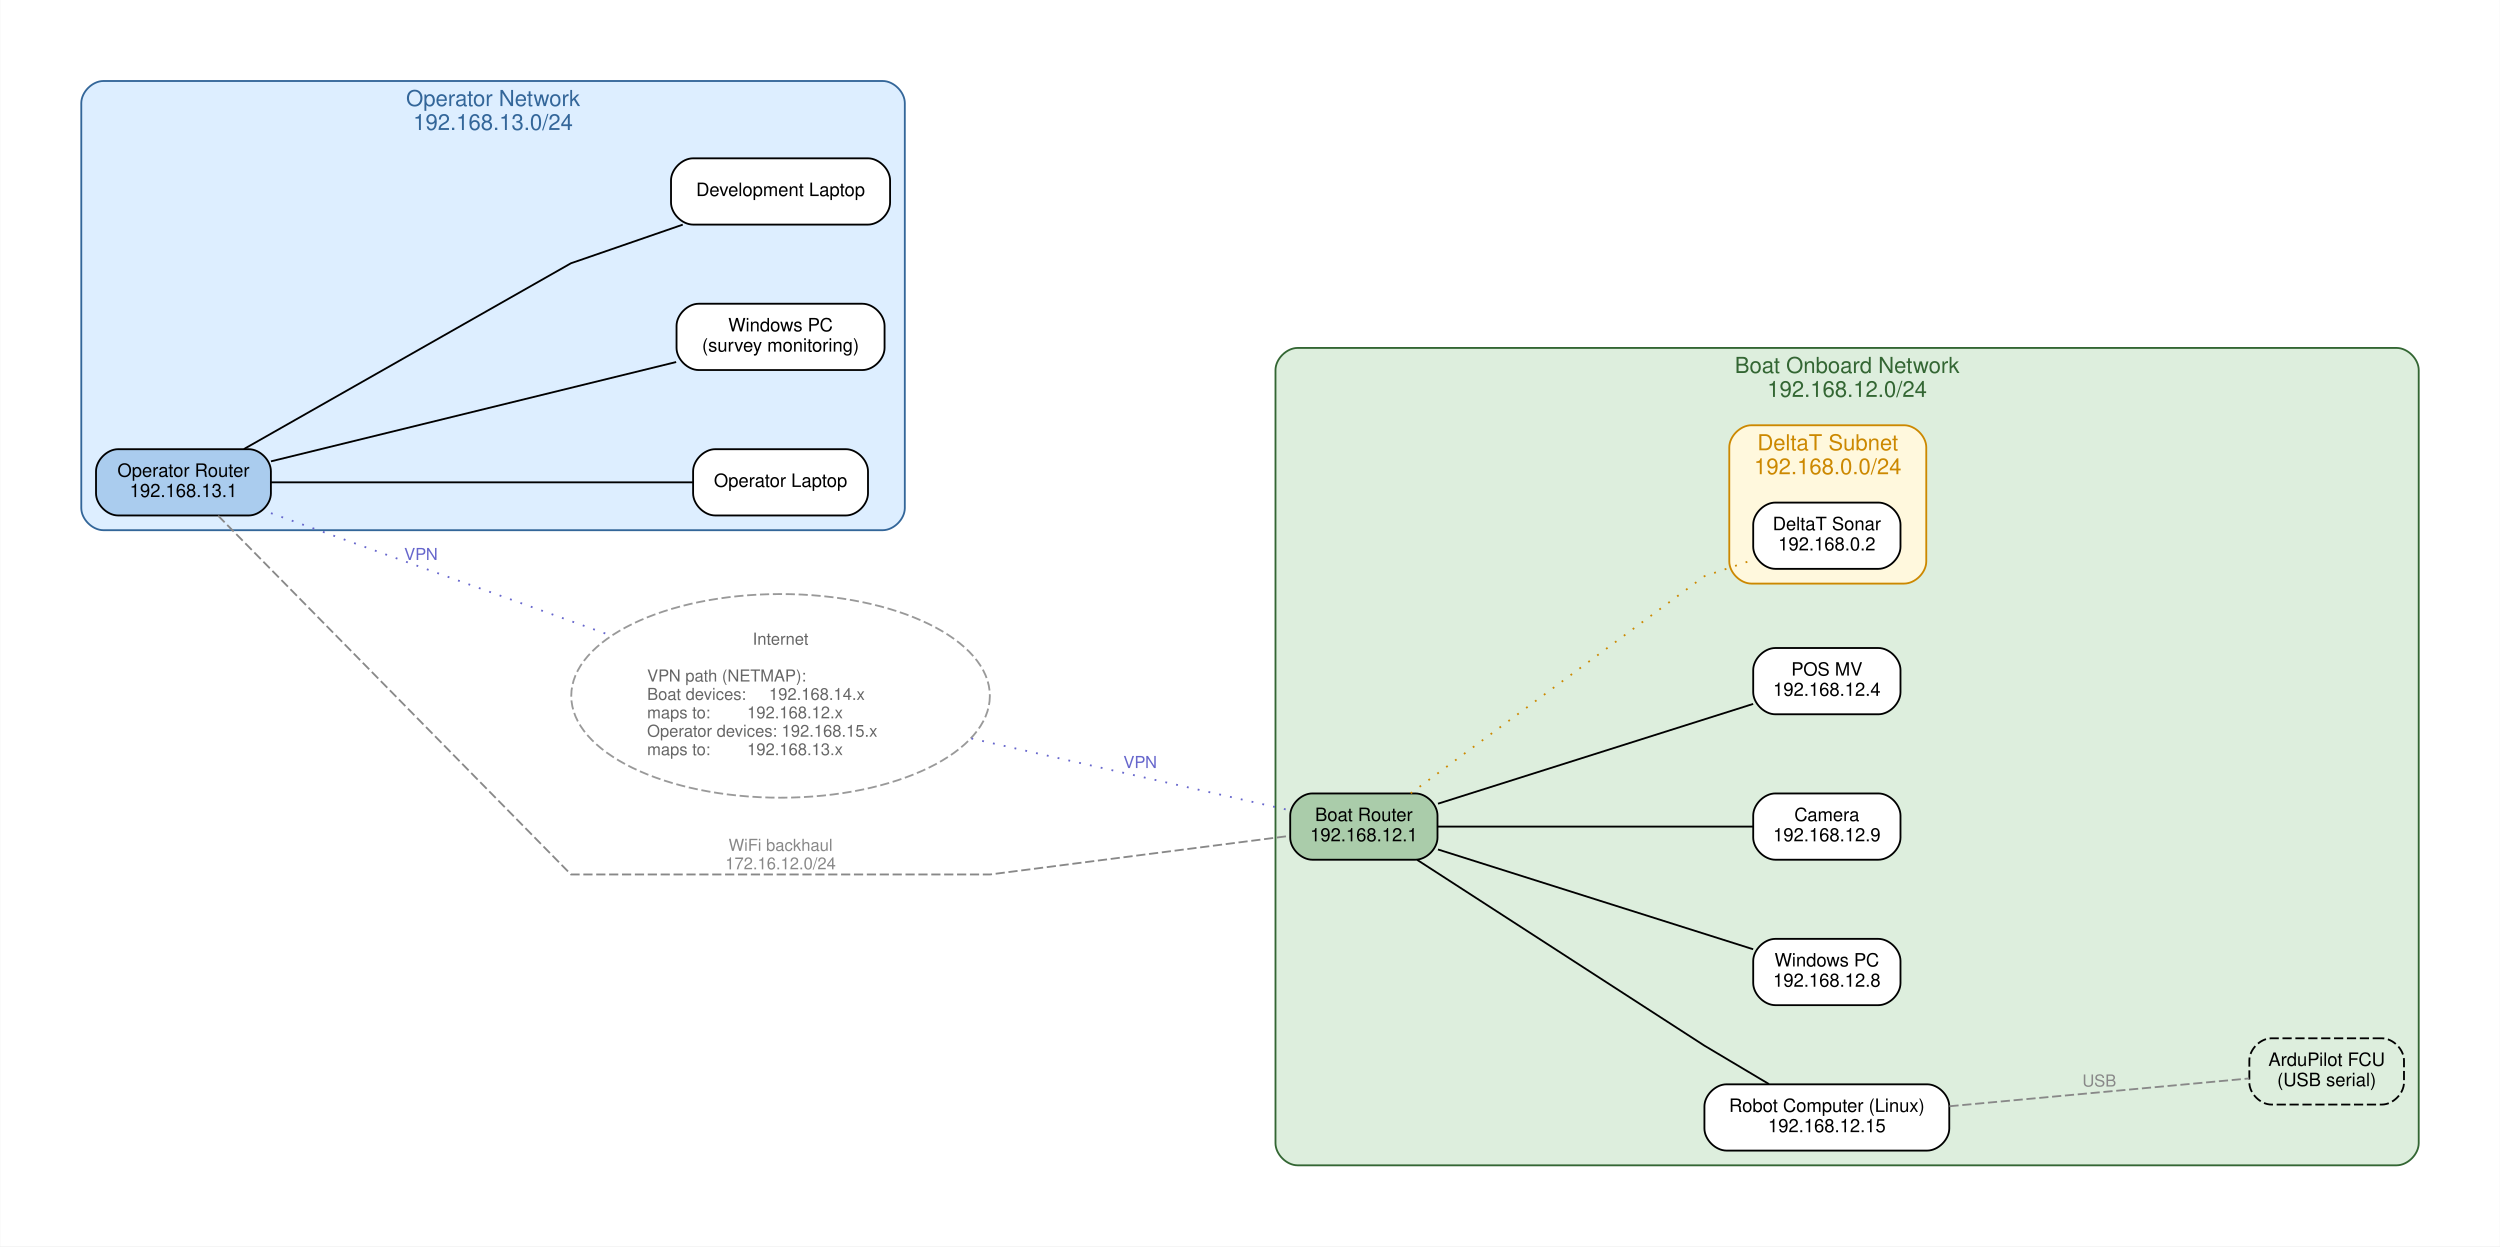
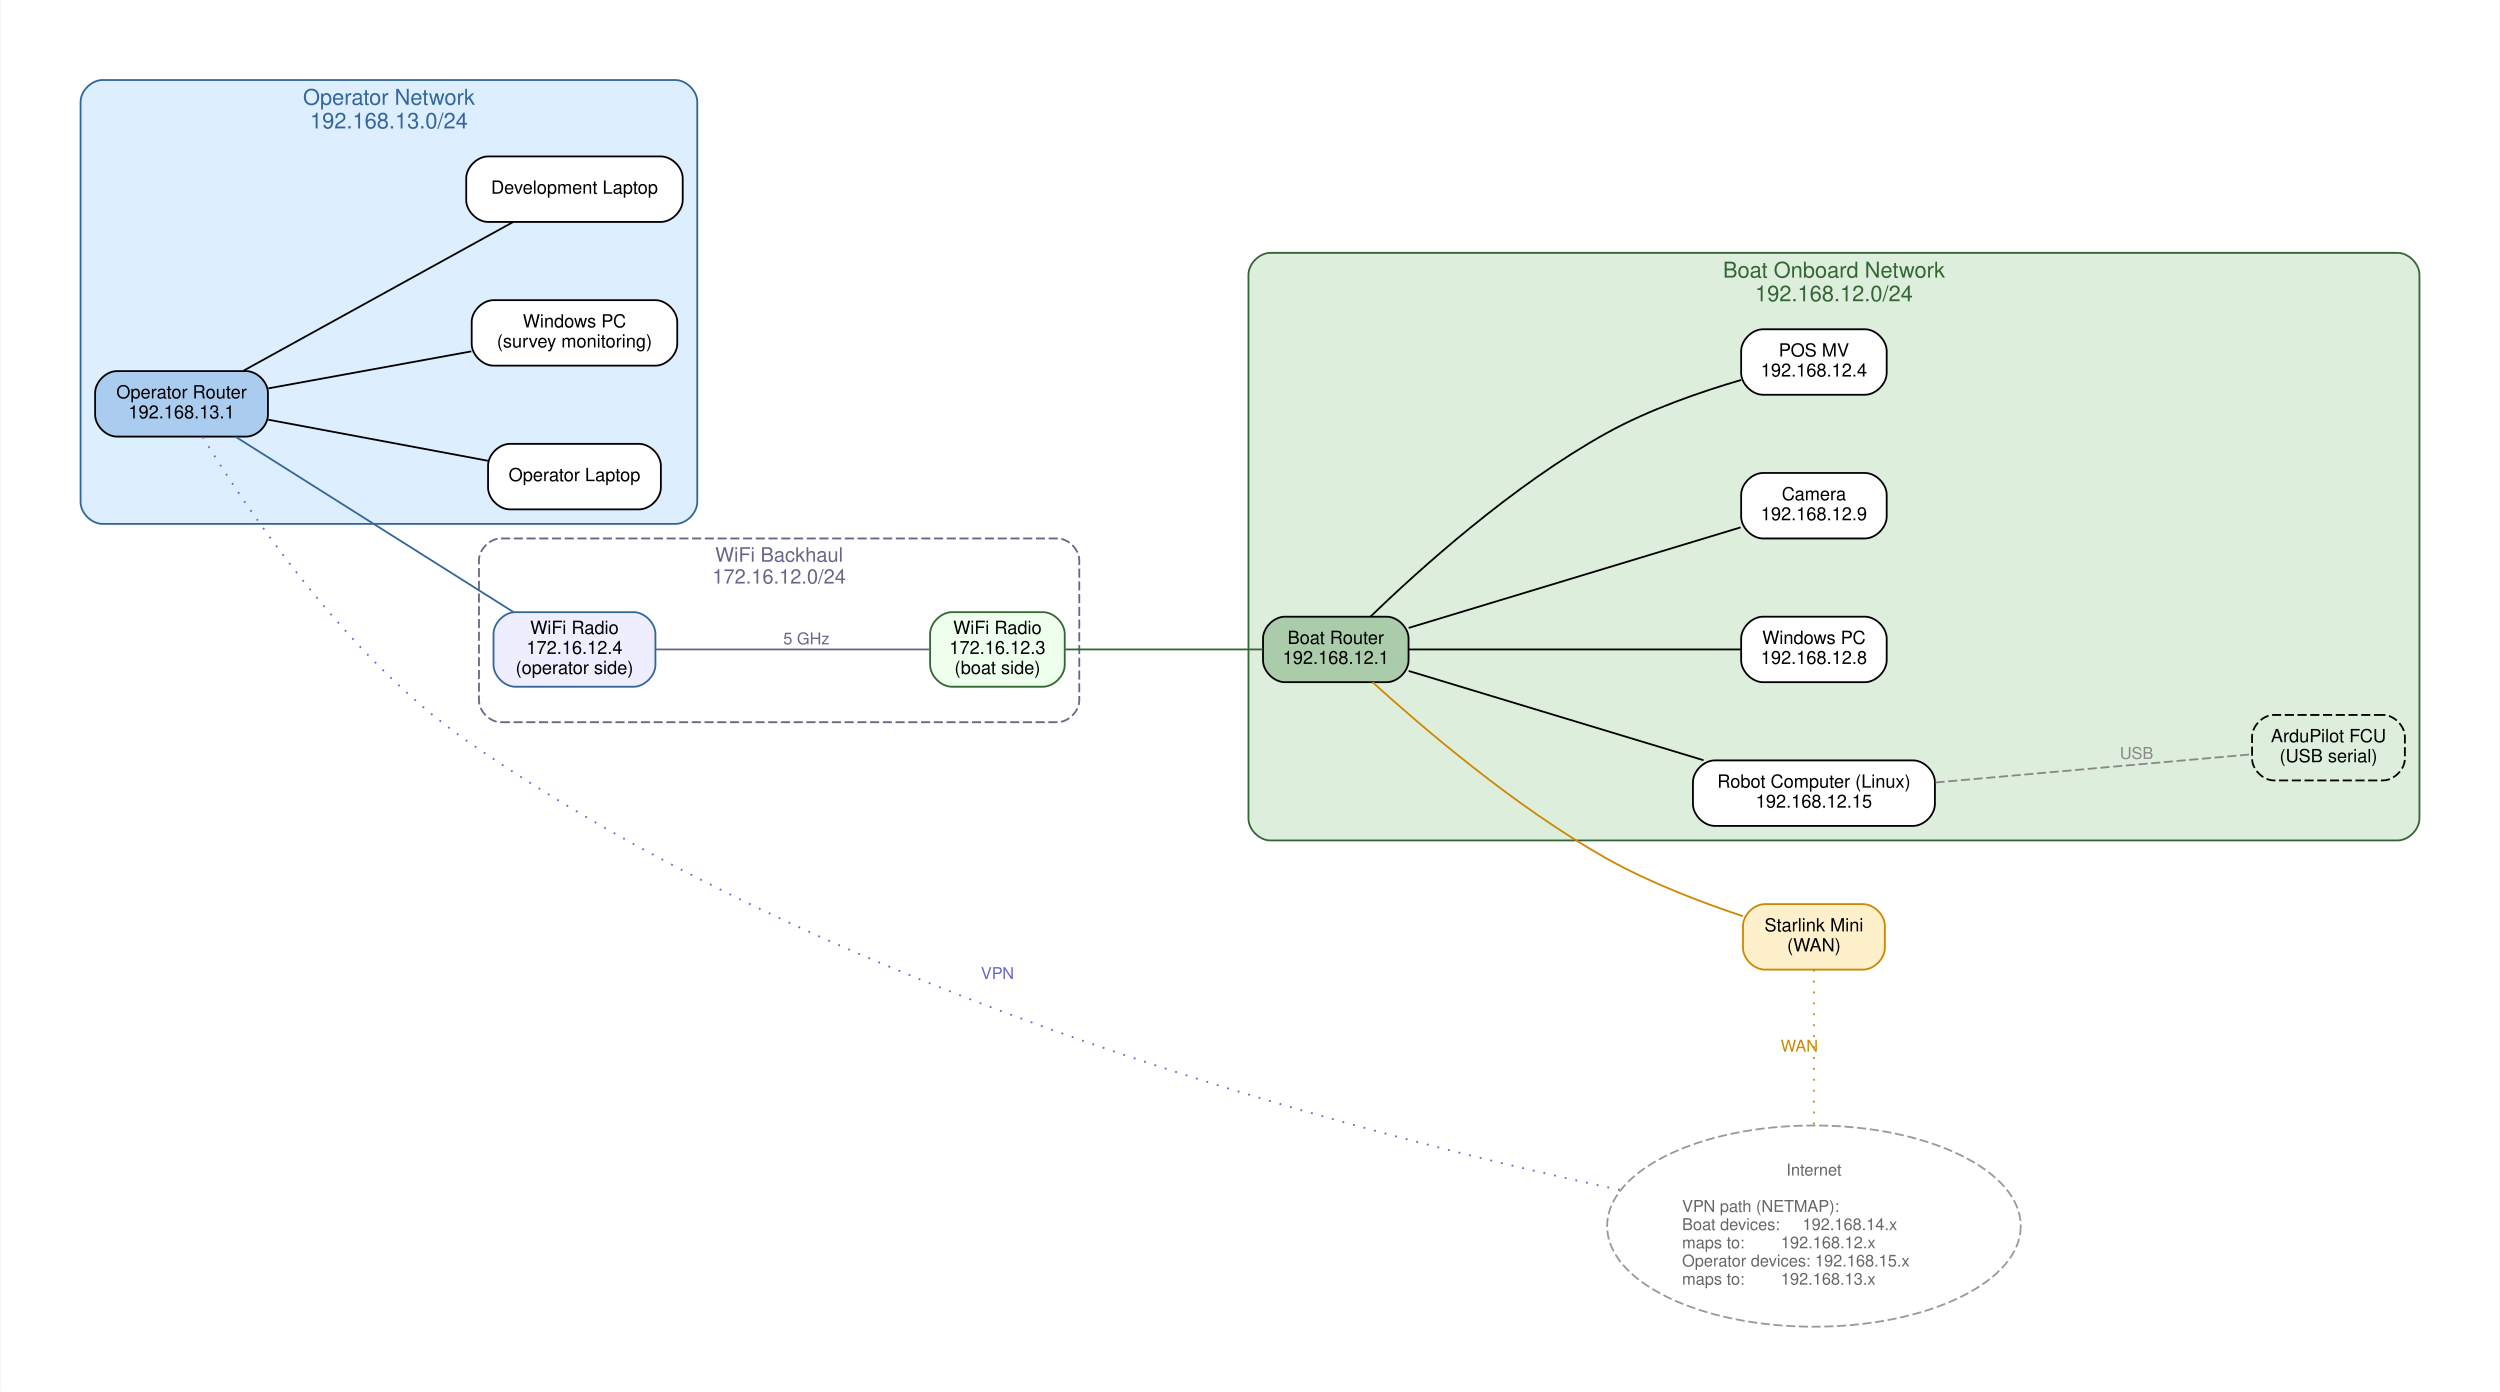
- <svg xmlns="http://www.w3.org/2000/svg" width="1358pt" height="677pt" viewBox="0.00 0.00 1357.69 677.00">
-   <g id="graph0" class="graph" transform="scale(1 1) rotate(0) translate(36 641)">
-     <polygon fill="white" stroke="transparent" points="-36,36 -36,-641 1321.69,-641 1321.69,36 -36,36" />
+ <svg xmlns="http://www.w3.org/2000/svg" width="1374pt" height="765pt" viewBox="0.00 0.00 1373.69 765.15">
+   <g id="graph0" class="graph" transform="scale(1 1) rotate(0) translate(36 729.15)">
+     <polygon fill="white" stroke="transparent" points="-36,36 -36,-729.15 1337.69,-729.15 1337.69,36 -36,36" />
    <g id="clust1" class="cluster">
-       <path fill="#ddeeff" stroke="#336699" d="M20,-353C20,-353 443.34,-353 443.34,-353 449.34,-353 455.34,-359 455.34,-365 455.34,-365 455.34,-585 455.34,-585 455.34,-591 449.34,-597 443.34,-597 443.34,-597 20,-597 20,-597 14,-597 8,-591 8,-585 8,-585 8,-365 8,-365 8,-359 14,-353 20,-353" />
-       <text text-anchor="middle" x="231.67" y="-583.4" font-family="Helvetica,sans-Serif" font-size="12.00" fill="#336699">Operator Network</text>
-       <text text-anchor="middle" x="231.67" y="-570.4" font-family="Helvetica,sans-Serif" font-size="12.00" fill="#336699">192.168.13.0/24</text>
+       <path fill="#ddeeff" stroke="#336699" d="M20,-441.15C20,-441.15 335,-441.15 335,-441.15 341,-441.15 347,-447.15 347,-453.15 347,-453.15 347,-673.15 347,-673.15 347,-679.15 341,-685.15 335,-685.15 335,-685.15 20,-685.15 20,-685.15 14,-685.15 8,-679.15 8,-673.15 8,-673.15 8,-453.15 8,-453.15 8,-447.15 14,-441.15 20,-441.15" />
+       <text text-anchor="middle" x="177.5" y="-671.55" font-family="Helvetica,sans-Serif" font-size="12.00" fill="#336699">Operator Network</text>
+       <text text-anchor="middle" x="177.5" y="-658.55" font-family="Helvetica,sans-Serif" font-size="12.00" fill="#336699">192.168.13.0/24</text>
    </g>
    <g id="clust2" class="cluster">
-       <path fill="#ddeedd" stroke="#336633" d="M668.69,-8C668.69,-8 1265.69,-8 1265.69,-8 1271.69,-8 1277.69,-14 1277.69,-20 1277.69,-20 1277.69,-440 1277.69,-440 1277.69,-446 1271.69,-452 1265.69,-452 1265.69,-452 668.69,-452 668.69,-452 662.69,-452 656.69,-446 656.69,-440 656.69,-440 656.69,-20 656.69,-20 656.69,-14 662.69,-8 668.69,-8" />
-       <text text-anchor="middle" x="967.19" y="-438.4" font-family="Helvetica,sans-Serif" font-size="12.00" fill="#336633">Boat Onboard Network</text>
-       <text text-anchor="middle" x="967.19" y="-425.4" font-family="Helvetica,sans-Serif" font-size="12.00" fill="#336633">192.168.12.0/24</text>
+       <path fill="none" stroke="#666688" stroke-dasharray="5,2" d="M239,-332.15C239,-332.15 545,-332.15 545,-332.15 551,-332.15 557,-338.15 557,-344.15 557,-344.15 557,-421.15 557,-421.15 557,-427.15 551,-433.15 545,-433.15 545,-433.15 239,-433.15 239,-433.15 233,-433.15 227,-427.15 227,-421.15 227,-421.15 227,-344.15 227,-344.15 227,-338.15 233,-332.15 239,-332.15" />
+       <text text-anchor="middle" x="392" y="-420.35" font-family="Helvetica,sans-Serif" font-size="11.00" fill="#666688">WiFi Backhaul</text>
+       <text text-anchor="middle" x="392" y="-408.35" font-family="Helvetica,sans-Serif" font-size="11.00" fill="#666688">172.16.12.0/24</text>
    </g>
    <g id="clust3" class="cluster">
-       <path fill="#fff8dd" stroke="#cc8800" d="M915.19,-324C915.19,-324 998.19,-324 998.19,-324 1004.19,-324 1010.19,-330 1010.19,-336 1010.19,-336 1010.19,-398 1010.19,-398 1010.19,-404 1004.19,-410 998.19,-410 998.19,-410 915.19,-410 915.19,-410 909.19,-410 903.19,-404 903.19,-398 903.19,-398 903.19,-336 903.19,-336 903.19,-330 909.19,-324 915.19,-324" />
-       <text text-anchor="middle" x="956.69" y="-396.4" font-family="Helvetica,sans-Serif" font-size="12.00" fill="#cc8800">DeltaT Subnet</text>
-       <text text-anchor="middle" x="956.69" y="-383.4" font-family="Helvetica,sans-Serif" font-size="12.00" fill="#cc8800">192.168.0.0/24</text>
+       <path fill="#ddeedd" stroke="#336633" d="M662,-267.15C662,-267.15 1281.69,-267.15 1281.69,-267.15 1287.69,-267.15 1293.69,-273.15 1293.69,-279.15 1293.69,-279.15 1293.69,-578.15 1293.69,-578.15 1293.69,-584.15 1287.69,-590.15 1281.69,-590.15 1281.69,-590.15 662,-590.15 662,-590.15 656,-590.15 650,-584.15 650,-578.15 650,-578.15 650,-279.15 650,-279.15 650,-273.15 656,-267.15 662,-267.15" />
+       <text text-anchor="middle" x="971.84" y="-576.55" font-family="Helvetica,sans-Serif" font-size="12.00" fill="#336633">Boat Onboard Network</text>
+       <text text-anchor="middle" x="971.84" y="-563.55" font-family="Helvetica,sans-Serif" font-size="12.00" fill="#336633">192.168.12.0/24</text>
    </g>
    <g id="node1" class="node">
-       <path fill="#aaccee" stroke="black" d="M99,-397C99,-397 28,-397 28,-397 22,-397 16,-391 16,-385 16,-385 16,-373 16,-373 16,-367 22,-361 28,-361 28,-361 99,-361 99,-361 105,-361 111,-367 111,-373 111,-373 111,-385 111,-385 111,-391 105,-397 99,-397" />
-       <text text-anchor="middle" x="63.5" y="-382" font-family="Helvetica,sans-Serif" font-size="10.00">Operator Router</text>
-       <text text-anchor="middle" x="63.5" y="-371" font-family="Helvetica,sans-Serif" font-size="10.00">192.168.13.1</text>
+       <path fill="#aaccee" stroke="black" d="M99,-525.15C99,-525.15 28,-525.15 28,-525.15 22,-525.15 16,-519.15 16,-513.15 16,-513.15 16,-501.15 16,-501.15 16,-495.15 22,-489.15 28,-489.15 28,-489.15 99,-489.15 99,-489.15 105,-489.15 111,-495.15 111,-501.15 111,-501.15 111,-513.15 111,-513.15 111,-519.15 105,-525.15 99,-525.15" />
+       <text text-anchor="middle" x="63.5" y="-510.15" font-family="Helvetica,sans-Serif" font-size="10.00">Operator Router</text>
+       <text text-anchor="middle" x="63.5" y="-499.15" font-family="Helvetica,sans-Serif" font-size="10.00">192.168.13.1</text>
    </g>
    <g id="node2" class="node">
-       <path fill="white" stroke="black" d="M423.34,-397C423.34,-397 352.34,-397 352.34,-397 346.34,-397 340.34,-391 340.34,-385 340.34,-385 340.34,-373 340.34,-373 340.34,-367 346.34,-361 352.34,-361 352.34,-361 423.34,-361 423.34,-361 429.34,-361 435.34,-367 435.34,-373 435.34,-373 435.34,-385 435.34,-385 435.34,-391 429.34,-397 423.34,-397" />
-       <text text-anchor="middle" x="387.84" y="-376.5" font-family="Helvetica,sans-Serif" font-size="10.00">Operator Laptop</text>
+       <path fill="white" stroke="black" d="M315,-485.15C315,-485.15 244,-485.15 244,-485.15 238,-485.15 232,-479.15 232,-473.15 232,-473.15 232,-461.15 232,-461.15 232,-455.15 238,-449.15 244,-449.15 244,-449.15 315,-449.15 315,-449.15 321,-449.15 327,-455.15 327,-461.15 327,-461.15 327,-473.15 327,-473.15 327,-479.15 321,-485.15 315,-485.15" />
+       <text text-anchor="middle" x="279.5" y="-464.65" font-family="Helvetica,sans-Serif" font-size="10.00">Operator Laptop</text>
    </g>
    <g id="edge1" class="edge">
-       <path fill="none" stroke="black" d="M111.03,-379C172.22,-379 279.14,-379 340.33,-379" />
+       <path fill="none" stroke="black" d="M111.2,-498.43C146.99,-491.74 196.14,-482.55 231.9,-475.86" />
    </g>
    <g id="node3" class="node">
-       <path fill="white" stroke="black" d="M432.34,-476C432.34,-476 343.34,-476 343.34,-476 337.34,-476 331.34,-470 331.34,-464 331.34,-464 331.34,-452 331.34,-452 331.34,-446 337.34,-440 343.34,-440 343.34,-440 432.34,-440 432.34,-440 438.34,-440 444.34,-446 444.34,-452 444.34,-452 444.34,-464 444.34,-464 444.34,-470 438.34,-476 432.34,-476" />
-       <text text-anchor="middle" x="387.84" y="-461" font-family="Helvetica,sans-Serif" font-size="10.00">Windows PC</text>
-       <text text-anchor="middle" x="387.84" y="-450" font-family="Helvetica,sans-Serif" font-size="10.00">(survey monitoring)</text>
+       <path fill="white" stroke="black" d="M324,-564.15C324,-564.15 235,-564.15 235,-564.15 229,-564.15 223,-558.15 223,-552.15 223,-552.15 223,-540.15 223,-540.15 223,-534.15 229,-528.15 235,-528.15 235,-528.15 324,-528.15 324,-528.15 330,-528.15 336,-534.15 336,-540.15 336,-540.15 336,-552.15 336,-552.15 336,-558.15 330,-564.15 324,-564.15" />
+       <text text-anchor="middle" x="279.5" y="-549.15" font-family="Helvetica,sans-Serif" font-size="10.00">Windows PC</text>
+       <text text-anchor="middle" x="279.5" y="-538.15" font-family="Helvetica,sans-Serif" font-size="10.00">(survey monitoring)</text>
    </g>
    <g id="edge2" class="edge">
-       <path fill="none" stroke="black" d="M111.03,-390.4C169.26,-404.67 268.89,-429.09 331.13,-444.35" />
+       <path fill="none" stroke="black" d="M111.2,-515.66C144.04,-521.65 188.12,-529.68 222.79,-536" />
    </g>
    <g id="node4" class="node">
-       <path fill="white" stroke="black" d="M435.34,-555C435.34,-555 340.34,-555 340.34,-555 334.34,-555 328.34,-549 328.34,-543 328.34,-543 328.34,-531 328.34,-531 328.34,-525 334.34,-519 340.34,-519 340.34,-519 435.34,-519 435.34,-519 441.34,-519 447.34,-525 447.34,-531 447.34,-531 447.34,-543 447.34,-543 447.34,-549 441.34,-555 435.34,-555" />
-       <text text-anchor="middle" x="387.84" y="-534.5" font-family="Helvetica,sans-Serif" font-size="10.00">Development Laptop</text>
+       <path fill="white" stroke="black" d="M327,-643.15C327,-643.15 232,-643.15 232,-643.15 226,-643.15 220,-637.15 220,-631.15 220,-631.15 220,-619.15 220,-619.15 220,-613.15 226,-607.15 232,-607.15 232,-607.15 327,-607.15 327,-607.15 333,-607.15 339,-613.15 339,-619.15 339,-619.15 339,-631.15 339,-631.15 339,-637.15 333,-643.15 327,-643.15" />
+       <text text-anchor="middle" x="279.5" y="-622.65" font-family="Helvetica,sans-Serif" font-size="10.00">Development Laptop</text>
    </g>
    <g id="edge3" class="edge">
-       <path fill="none" stroke="black" d="M96.32,-397.07C154.93,-430.36 274,-498 274,-498 274,-498 305.15,-508.77 334.72,-518.98" />
+       <path fill="none" stroke="black" d="M97.47,-525.33C137.8,-547.57 205.66,-584.99 245.85,-607.15" />
    </g>
    <g id="node5" class="node">
-       <ellipse fill="none" stroke="#999999" stroke-dasharray="5,2" cx="387.84" cy="-263" rx="113.69" ry="55.31" />
-       <text text-anchor="middle" x="387.84" y="-290.8" font-family="Helvetica,sans-Serif" font-size="9.00" fill="#666666">Internet</text>
-       <text text-anchor="start" x="315.34" y="-270.8" font-family="Helvetica,sans-Serif" font-size="9.00" fill="#666666">VPN path (NETMAP):</text>
-       <text text-anchor="start" x="315.34" y="-260.8" font-family="Helvetica,sans-Serif" font-size="9.00" fill="#666666">Boat devices:     192.168.14.x</text>
-       <text text-anchor="start" x="315.34" y="-250.8" font-family="Helvetica,sans-Serif" font-size="9.00" fill="#666666">  maps to:        192.168.12.x</text>
-       <text text-anchor="start" x="315.34" y="-240.8" font-family="Helvetica,sans-Serif" font-size="9.00" fill="#666666">Operator devices: 192.168.15.x</text>
-       <text text-anchor="start" x="315.34" y="-230.8" font-family="Helvetica,sans-Serif" font-size="9.00" fill="#666666">  maps to:        192.168.13.x</text>
+       <path fill="#eeeeff" stroke="#336699" d="M312,-392.65C312,-392.65 247,-392.65 247,-392.65 241,-392.65 235,-386.65 235,-380.65 235,-380.65 235,-363.65 235,-363.65 235,-357.65 241,-351.65 247,-351.65 247,-351.65 312,-351.65 312,-351.65 318,-351.65 324,-357.65 324,-363.65 324,-363.65 324,-380.65 324,-380.65 324,-386.65 318,-392.65 312,-392.65" />
+       <text text-anchor="middle" x="279.5" y="-380.65" font-family="Helvetica,sans-Serif" font-size="10.00">WiFi Radio</text>
+       <text text-anchor="middle" x="279.5" y="-369.65" font-family="Helvetica,sans-Serif" font-size="10.00">172.16.12.4</text>
+       <text text-anchor="middle" x="279.5" y="-358.65" font-family="Helvetica,sans-Serif" font-size="10.00">(operator side)</text>
+     </g>
+     <g id="edge10" class="edge">
+       <path fill="none" stroke="#336699" d="M93.36,-488.95C133.06,-463.9 204.33,-418.95 245.9,-392.72" />
+     </g>
+     <g id="node14" class="node">
+       <ellipse fill="none" stroke="#999999" stroke-dasharray="5,2" cx="960.84" cy="-55.15" rx="113.69" ry="55.31" />
+       <text text-anchor="middle" x="960.84" y="-82.95" font-family="Helvetica,sans-Serif" font-size="9.00" fill="#666666">Internet</text>
+       <text text-anchor="start" x="888.34" y="-62.95" font-family="Helvetica,sans-Serif" font-size="9.00" fill="#666666">VPN path (NETMAP):</text>
+       <text text-anchor="start" x="888.34" y="-52.95" font-family="Helvetica,sans-Serif" font-size="9.00" fill="#666666">Boat devices:     192.168.14.x</text>
+       <text text-anchor="start" x="888.34" y="-42.95" font-family="Helvetica,sans-Serif" font-size="9.00" fill="#666666">  maps to:        192.168.12.x</text>
+       <text text-anchor="start" x="888.34" y="-32.95" font-family="Helvetica,sans-Serif" font-size="9.00" fill="#666666">Operator devices: 192.168.15.x</text>
+       <text text-anchor="start" x="888.34" y="-22.95" font-family="Helvetica,sans-Serif" font-size="9.00" fill="#666666">  maps to:        192.168.13.x</text>
+     </g>
+     <g id="edge14" class="edge">
+       <path fill="none" stroke="#6666cc" stroke-dasharray="1,5" d="M75.18,-488.9C97.52,-452.23 152.72,-369.08 220,-322.15 420.76,-182.12 703.1,-107.28 854.35,-75" />
+       <text text-anchor="middle" x="512" y="-190.95" font-family="Helvetica,sans-Serif" font-size="9.00" fill="#6666cc">VPN</text>
+     </g>
+     <g id="node6" class="node">
+       <path fill="#eeffee" stroke="#336633" d="M537,-392.65C537,-392.65 487,-392.65 487,-392.65 481,-392.65 475,-386.65 475,-380.65 475,-380.65 475,-363.65 475,-363.65 475,-357.65 481,-351.65 487,-351.65 487,-351.65 537,-351.65 537,-351.65 543,-351.65 549,-357.65 549,-363.65 549,-363.65 549,-380.65 549,-380.65 549,-386.65 543,-392.65 537,-392.65" />
+       <text text-anchor="middle" x="512" y="-380.65" font-family="Helvetica,sans-Serif" font-size="10.00">WiFi Radio</text>
+       <text text-anchor="middle" x="512" y="-369.65" font-family="Helvetica,sans-Serif" font-size="10.00">172.16.12.3</text>
+       <text text-anchor="middle" x="512" y="-358.65" font-family="Helvetica,sans-Serif" font-size="10.00">(boat side)</text>
+     </g>
+     <g id="edge4" class="edge">
+       <path fill="none" stroke="#666688" d="M324.13,-372.15C367.72,-372.15 433.96,-372.15 474.75,-372.15" />
+       <text text-anchor="middle" x="407" y="-374.95" font-family="Helvetica,sans-Serif" font-size="9.00" fill="#666688">5 GHz</text>
+     </g>
+     <g id="node7" class="node">
+       <path fill="#aaccaa" stroke="black" d="M726,-390.15C726,-390.15 670,-390.15 670,-390.15 664,-390.15 658,-384.15 658,-378.15 658,-378.15 658,-366.15 658,-366.15 658,-360.15 664,-354.15 670,-354.15 670,-354.15 726,-354.15 726,-354.15 732,-354.15 738,-360.15 738,-366.15 738,-366.15 738,-378.15 738,-378.15 738,-384.15 732,-390.15 726,-390.15" />
+       <text text-anchor="middle" x="698" y="-375.15" font-family="Helvetica,sans-Serif" font-size="10.00">Boat Router</text>
+       <text text-anchor="middle" x="698" y="-364.15" font-family="Helvetica,sans-Serif" font-size="10.00">192.168.12.1</text>
    </g>
    <g id="edge11" class="edge">
-       <path fill="none" stroke="#6666cc" stroke-dasharray="1,5" d="M111.03,-362.26C159.24,-344.91 235.81,-317.35 296.06,-295.67" />
-       <text text-anchor="middle" x="192.5" y="-336.8" font-family="Helvetica,sans-Serif" font-size="9.00" fill="#6666cc">VPN</text>
+       <path fill="none" stroke="#336633" d="M549.35,-372.15C580.67,-372.15 625.76,-372.15 657.86,-372.15" />
    </g>
-     <g id="node6" class="node">
-       <path fill="#aaccaa" stroke="black" d="M732.69,-210C732.69,-210 676.69,-210 676.69,-210 670.69,-210 664.69,-204 664.69,-198 664.69,-198 664.69,-186 664.69,-186 664.69,-180 670.69,-174 676.69,-174 676.69,-174 732.69,-174 732.69,-174 738.69,-174 744.69,-180 744.69,-186 744.69,-186 744.69,-198 744.69,-198 744.69,-204 738.69,-210 732.69,-210" />
-       <text text-anchor="middle" x="704.69" y="-195" font-family="Helvetica,sans-Serif" font-size="10.00">Boat Router</text>
-       <text text-anchor="middle" x="704.69" y="-184" font-family="Helvetica,sans-Serif" font-size="10.00">192.168.12.1</text>
+     <g id="node8" class="node">
+       <path fill="white" stroke="black" d="M1015.34,-311.15C1015.34,-311.15 906.34,-311.15 906.34,-311.15 900.34,-311.15 894.34,-305.15 894.34,-299.15 894.34,-299.15 894.34,-287.15 894.34,-287.15 894.34,-281.15 900.34,-275.15 906.34,-275.15 906.34,-275.15 1015.34,-275.15 1015.34,-275.15 1021.34,-275.15 1027.34,-281.15 1027.34,-287.15 1027.34,-287.15 1027.34,-299.15 1027.34,-299.15 1027.34,-305.15 1021.34,-311.15 1015.34,-311.15" />
+       <text text-anchor="middle" x="960.84" y="-296.15" font-family="Helvetica,sans-Serif" font-size="10.00">Robot Computer (Linux)</text>
+       <text text-anchor="middle" x="960.84" y="-285.15" font-family="Helvetica,sans-Serif" font-size="10.00">192.168.12.15</text>
    </g>
-     <g id="edge10" class="edge">
-       <path fill="none" stroke="#888888" stroke-dasharray="5,2" d="M82.36,-360.84C133.02,-309.33 274,-166 274,-166 274,-166 501.69,-166 501.69,-166 501.69,-166 605.48,-179.36 664.26,-186.93" />
-       <text text-anchor="middle" x="387.84" y="-178.8" font-family="Helvetica,sans-Serif" font-size="9.00" fill="#888888">WiFi backhaul</text>
-       <text text-anchor="middle" x="387.84" y="-168.8" font-family="Helvetica,sans-Serif" font-size="9.00" fill="#888888">172.16.12.0/24</text>
+     <g id="edge5" class="edge">
+       <path fill="none" stroke="black" d="M738.05,-360.33C780.97,-347.33 850.42,-326.29 900.18,-311.23" />
+     </g>
+     <g id="node9" class="node">
+       <path fill="white" stroke="black" d="M988.84,-390.15C988.84,-390.15 932.84,-390.15 932.84,-390.15 926.84,-390.15 920.84,-384.15 920.84,-378.15 920.84,-378.15 920.84,-366.15 920.84,-366.15 920.84,-360.15 926.84,-354.15 932.84,-354.15 932.84,-354.15 988.84,-354.15 988.84,-354.15 994.84,-354.15 1000.84,-360.15 1000.84,-366.15 1000.84,-366.15 1000.84,-378.15 1000.84,-378.15 1000.84,-384.15 994.84,-390.15 988.84,-390.15" />
+       <text text-anchor="middle" x="960.84" y="-375.15" font-family="Helvetica,sans-Serif" font-size="10.00">Windows PC</text>
+       <text text-anchor="middle" x="960.84" y="-364.15" font-family="Helvetica,sans-Serif" font-size="10.00">192.168.12.8</text>
+     </g>
+     <g id="edge6" class="edge">
+       <path fill="none" stroke="black" d="M738.05,-372.15C787.23,-372.15 871.23,-372.15 920.53,-372.15" />
+     </g>
+     <g id="node10" class="node">
+       <path fill="white" stroke="black" d="M988.84,-469.15C988.84,-469.15 932.84,-469.15 932.84,-469.15 926.84,-469.15 920.84,-463.15 920.84,-457.15 920.84,-457.15 920.84,-445.15 920.84,-445.15 920.84,-439.15 926.84,-433.15 932.84,-433.15 932.84,-433.15 988.84,-433.15 988.84,-433.15 994.84,-433.15 1000.84,-439.15 1000.84,-445.15 1000.84,-445.15 1000.84,-457.15 1000.84,-457.15 1000.84,-463.15 994.84,-469.15 988.84,-469.15" />
+       <text text-anchor="middle" x="960.84" y="-454.15" font-family="Helvetica,sans-Serif" font-size="10.00">Camera</text>
+       <text text-anchor="middle" x="960.84" y="-443.15" font-family="Helvetica,sans-Serif" font-size="10.00">192.168.12.9</text>
+     </g>
+     <g id="edge7" class="edge">
+       <path fill="none" stroke="black" d="M738.05,-383.98C787.23,-398.87 871.23,-424.32 920.53,-439.25" />
+     </g>
+     <g id="node11" class="node">
+       <path fill="white" stroke="black" d="M988.84,-548.15C988.84,-548.15 932.84,-548.15 932.84,-548.15 926.84,-548.15 920.84,-542.15 920.84,-536.15 920.84,-536.15 920.84,-524.15 920.84,-524.15 920.84,-518.15 926.84,-512.15 932.84,-512.15 932.84,-512.15 988.84,-512.15 988.84,-512.15 994.84,-512.15 1000.84,-518.15 1000.84,-524.15 1000.84,-524.15 1000.84,-536.15 1000.84,-536.15 1000.84,-542.15 994.84,-548.15 988.84,-548.15" />
+       <text text-anchor="middle" x="960.84" y="-533.15" font-family="Helvetica,sans-Serif" font-size="10.00">POS MV</text>
+       <text text-anchor="middle" x="960.84" y="-522.15" font-family="Helvetica,sans-Serif" font-size="10.00">192.168.12.4</text>
+     </g>
+     <g id="edge8" class="edge">
+       <path fill="none" stroke="black" d="M717.1,-390.23C743.57,-415.8 795.35,-462.6 847,-491.15 870.22,-503.99 898.43,-513.74 920.84,-520.28" />
+     </g>
+     <g id="node13" class="node">
+       <path fill="#fff0cc" stroke="#cc8800" d="M987.84,-232.15C987.84,-232.15 933.84,-232.15 933.84,-232.15 927.84,-232.15 921.84,-226.15 921.84,-220.15 921.84,-220.15 921.84,-208.15 921.84,-208.15 921.84,-202.15 927.84,-196.15 933.84,-196.15 933.84,-196.15 987.84,-196.15 987.84,-196.15 993.84,-196.15 999.84,-202.15 999.84,-208.15 999.84,-208.15 999.84,-220.15 999.84,-220.15 999.84,-226.15 993.84,-232.15 987.84,-232.15" />
+       <text text-anchor="middle" x="960.84" y="-217.15" font-family="Helvetica,sans-Serif" font-size="10.00">Starlink Mini</text>
+       <text text-anchor="middle" x="960.84" y="-206.15" font-family="Helvetica,sans-Serif" font-size="10.00">(WAN)</text>
    </g>
    <g id="edge12" class="edge">
-       <path fill="none" stroke="#6666cc" stroke-dasharray="1,5" d="M491.5,-239.85C550.54,-226.54 621.32,-210.58 664.37,-200.87" />
-       <text text-anchor="middle" x="583.19" y="-223.8" font-family="Helvetica,sans-Serif" font-size="9.00" fill="#6666cc">VPN</text>
-     </g>
-     <g id="node7" class="node">
-       <path fill="white" stroke="black" d="M1010.69,-52C1010.69,-52 901.69,-52 901.69,-52 895.69,-52 889.69,-46 889.69,-40 889.69,-40 889.69,-28 889.69,-28 889.69,-22 895.69,-16 901.69,-16 901.69,-16 1010.69,-16 1010.69,-16 1016.69,-16 1022.69,-22 1022.69,-28 1022.69,-28 1022.69,-40 1022.69,-40 1022.69,-46 1016.69,-52 1010.69,-52" />
-       <text text-anchor="middle" x="956.19" y="-37" font-family="Helvetica,sans-Serif" font-size="10.00">Robot Computer (Linux)</text>
-       <text text-anchor="middle" x="956.19" y="-26" font-family="Helvetica,sans-Serif" font-size="10.00">192.168.12.15</text>
-     </g>
-     <g id="edge4" class="edge">
-       <path fill="none" stroke="black" d="M733.63,-173.93C785.11,-140.64 889.69,-73 889.69,-73 889.69,-73 907.63,-62.31 924.74,-52.13" />
-     </g>
-     <g id="node8" class="node">
-       <path fill="white" stroke="black" d="M984.19,-131C984.19,-131 928.19,-131 928.19,-131 922.19,-131 916.19,-125 916.19,-119 916.19,-119 916.19,-107 916.19,-107 916.19,-101 922.19,-95 928.19,-95 928.19,-95 984.19,-95 984.19,-95 990.19,-95 996.19,-101 996.19,-107 996.19,-107 996.19,-119 996.19,-119 996.19,-125 990.19,-131 984.19,-131" />
-       <text text-anchor="middle" x="956.19" y="-116" font-family="Helvetica,sans-Serif" font-size="10.00">Windows PC</text>
-       <text text-anchor="middle" x="956.19" y="-105" font-family="Helvetica,sans-Serif" font-size="10.00">192.168.12.8</text>
-     </g>
-     <g id="edge5" class="edge">
-       <path fill="none" stroke="black" d="M744.95,-179.57C791.74,-164.75 869.46,-140.14 916.16,-125.36" />
-     </g>
-     <g id="node9" class="node">
-       <path fill="white" stroke="black" d="M984.19,-210C984.19,-210 928.19,-210 928.19,-210 922.19,-210 916.19,-204 916.19,-198 916.19,-198 916.19,-186 916.19,-186 916.19,-180 922.19,-174 928.19,-174 928.19,-174 984.19,-174 984.19,-174 990.19,-174 996.19,-180 996.19,-186 996.19,-186 996.19,-198 996.19,-198 996.19,-204 990.19,-210 984.19,-210" />
-       <text text-anchor="middle" x="956.19" y="-195" font-family="Helvetica,sans-Serif" font-size="10.00">Camera</text>
-       <text text-anchor="middle" x="956.19" y="-184" font-family="Helvetica,sans-Serif" font-size="10.00">192.168.12.9</text>
-     </g>
-     <g id="edge6" class="edge">
-       <path fill="none" stroke="black" d="M744.95,-192C791.74,-192 869.46,-192 916.16,-192" />
-     </g>
-     <g id="node10" class="node">
-       <path fill="white" stroke="black" d="M984.19,-289C984.19,-289 928.19,-289 928.19,-289 922.19,-289 916.19,-283 916.19,-277 916.19,-277 916.19,-265 916.19,-265 916.19,-259 922.19,-253 928.19,-253 928.19,-253 984.19,-253 984.19,-253 990.19,-253 996.19,-259 996.19,-265 996.19,-265 996.19,-277 996.19,-277 996.19,-283 990.19,-289 984.19,-289" />
-       <text text-anchor="middle" x="956.19" y="-274" font-family="Helvetica,sans-Serif" font-size="10.00">POS MV</text>
-       <text text-anchor="middle" x="956.19" y="-263" font-family="Helvetica,sans-Serif" font-size="10.00">192.168.12.4</text>
-     </g>
-     <g id="edge7" class="edge">
-       <path fill="none" stroke="black" d="M744.95,-204.43C791.74,-219.25 869.46,-243.86 916.16,-258.64" />
+       <path fill="none" stroke="#cc8800" d="M718.24,-354.12C745.27,-329.55 796.8,-285.39 847,-257.15 870.66,-243.85 899.26,-233 921.75,-225.53" />
    </g>
    <g id="node12" class="node">
-       <path fill="white" stroke="black" d="M984.19,-368C984.19,-368 928.19,-368 928.19,-368 922.19,-368 916.19,-362 916.19,-356 916.19,-356 916.19,-344 916.19,-344 916.19,-338 922.19,-332 928.19,-332 928.19,-332 984.19,-332 984.19,-332 990.19,-332 996.19,-338 996.19,-344 996.19,-344 996.19,-356 996.19,-356 996.19,-362 990.19,-368 984.19,-368" />
-       <text text-anchor="middle" x="956.19" y="-353" font-family="Helvetica,sans-Serif" font-size="10.00">DeltaT Sonar</text>
-       <text text-anchor="middle" x="956.19" y="-342" font-family="Helvetica,sans-Serif" font-size="10.00">192.168.0.2</text>
-     </g>
-     <g id="edge8" class="edge">
-       <path fill="none" stroke="#cc8800" stroke-dasharray="1,5" d="M730.12,-210.06C780.17,-247.05 889.69,-328 889.69,-328 889.69,-328 902,-332.14 915.95,-336.82" />
-     </g>
-     <g id="node11" class="node">
-       <path fill="none" stroke="black" stroke-dasharray="5,2" d="M1257.69,-77C1257.69,-77 1197.69,-77 1197.69,-77 1191.69,-77 1185.69,-71 1185.69,-65 1185.69,-65 1185.69,-53 1185.69,-53 1185.69,-47 1191.69,-41 1197.69,-41 1197.69,-41 1257.69,-41 1257.69,-41 1263.69,-41 1269.69,-47 1269.69,-53 1269.69,-53 1269.69,-65 1269.69,-65 1269.69,-71 1263.69,-77 1257.69,-77" />
-       <text text-anchor="middle" x="1227.69" y="-62" font-family="Helvetica,sans-Serif" font-size="10.00">ArduPilot FCU</text>
-       <text text-anchor="middle" x="1227.69" y="-51" font-family="Helvetica,sans-Serif" font-size="10.00">(USB serial)</text>
+       <path fill="none" stroke="black" stroke-dasharray="5,2" d="M1273.69,-336.15C1273.69,-336.15 1213.69,-336.15 1213.69,-336.15 1207.69,-336.15 1201.69,-330.15 1201.69,-324.15 1201.69,-324.15 1201.69,-312.15 1201.69,-312.15 1201.69,-306.15 1207.69,-300.15 1213.69,-300.15 1213.69,-300.15 1273.69,-300.15 1273.69,-300.15 1279.69,-300.15 1285.69,-306.15 1285.69,-312.15 1285.69,-312.15 1285.69,-324.15 1285.69,-324.15 1285.69,-330.15 1279.69,-336.15 1273.69,-336.15" />
+       <text text-anchor="middle" x="1243.69" y="-321.15" font-family="Helvetica,sans-Serif" font-size="10.00">ArduPilot FCU</text>
+       <text text-anchor="middle" x="1243.69" y="-310.15" font-family="Helvetica,sans-Serif" font-size="10.00">(USB serial)</text>
    </g>
    <g id="edge9" class="edge">
-       <path fill="none" stroke="#888888" stroke-dasharray="5,2" d="M1022.77,-40.08C1073.56,-44.8 1142.35,-51.18 1185.62,-55.19" />
-       <text text-anchor="middle" x="1104.19" y="-50.8" font-family="Helvetica,sans-Serif" font-size="9.00" fill="#888888">USB</text>
+       <path fill="none" stroke="#888888" stroke-dasharray="5,2" d="M1027.69,-299.02C1081.52,-303.81 1155.94,-310.43 1201.61,-314.5" />
+       <text text-anchor="middle" x="1138.19" y="-311.95" font-family="Helvetica,sans-Serif" font-size="9.00" fill="#888888">USB</text>
+     </g>
+     <g id="edge13" class="edge">
+       <path fill="none" stroke="#cc8800" stroke-dasharray="1,5" d="M960.84,-196.09C960.84,-175.34 960.84,-140.28 960.84,-110.32" />
+       <text text-anchor="middle" x="952.84" y="-151.03" font-family="Helvetica,sans-Serif" font-size="9.00" fill="#cc8800">WAN</text>
    </g>
  </g>
</svg>
